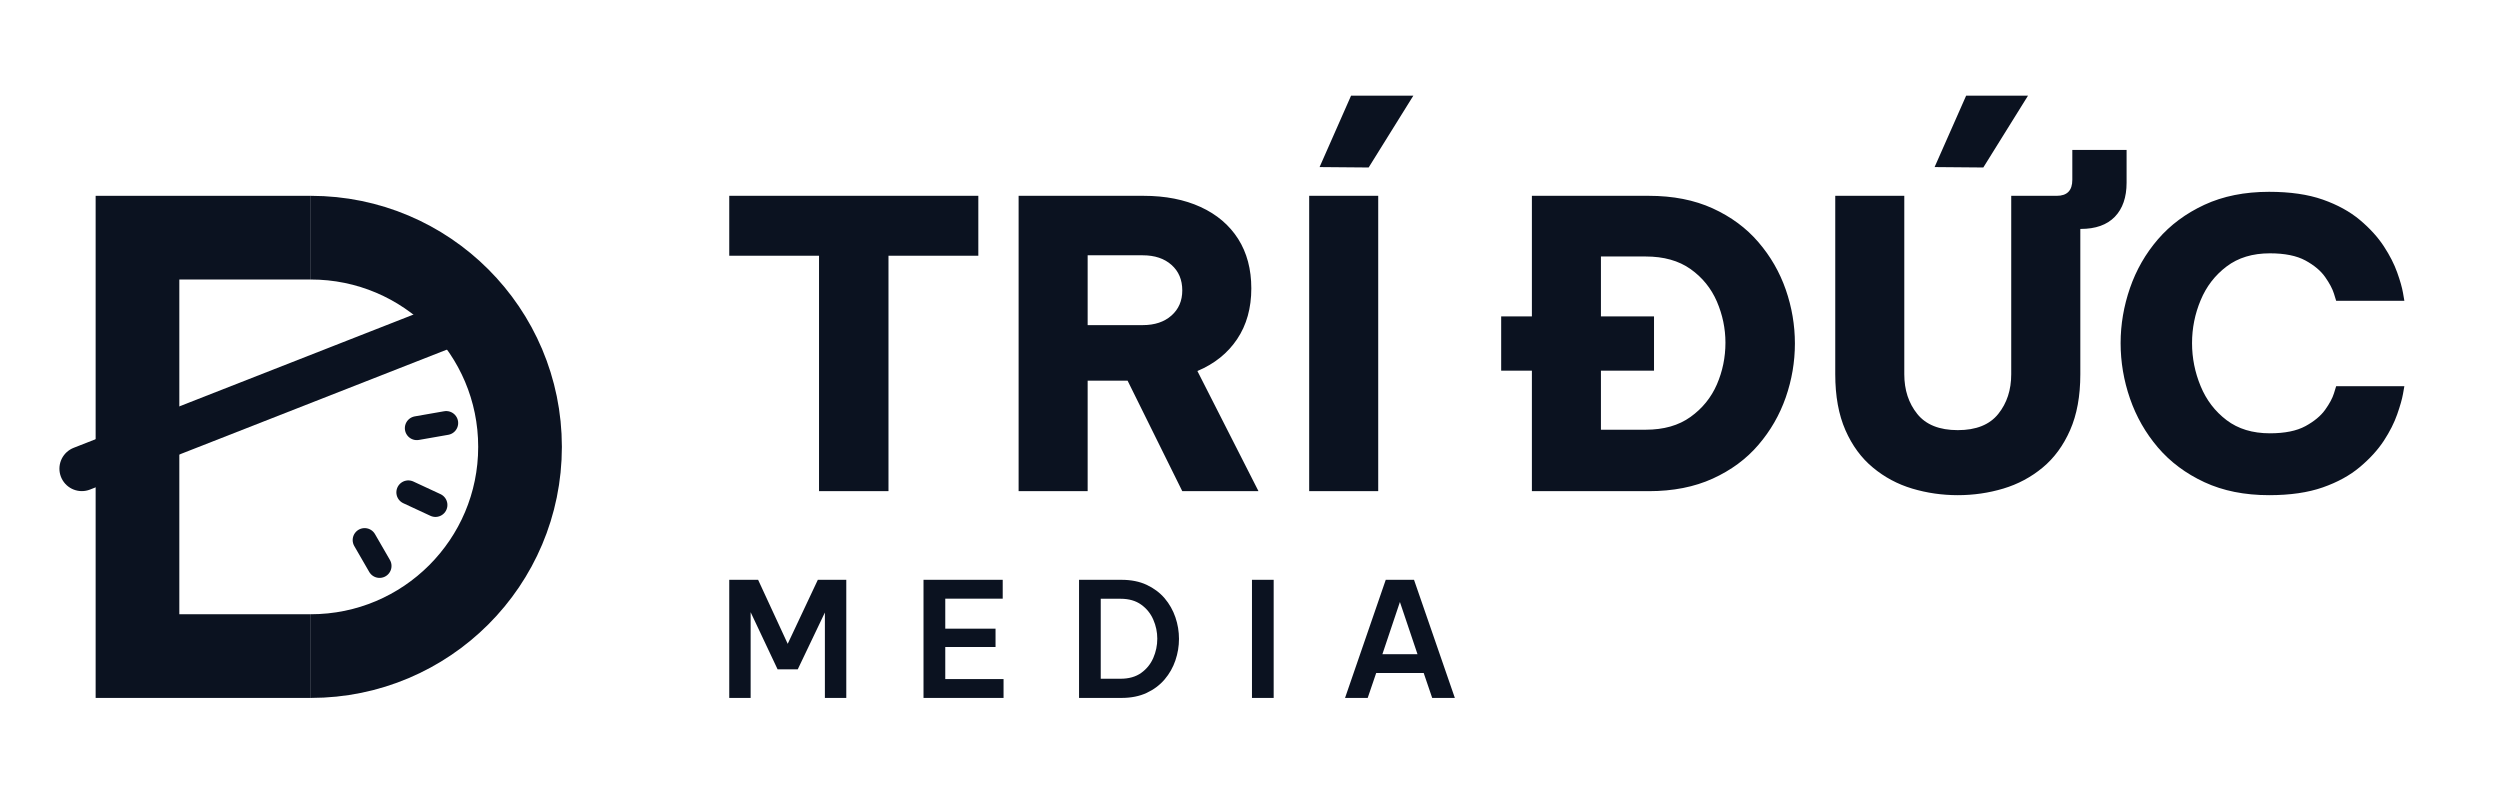
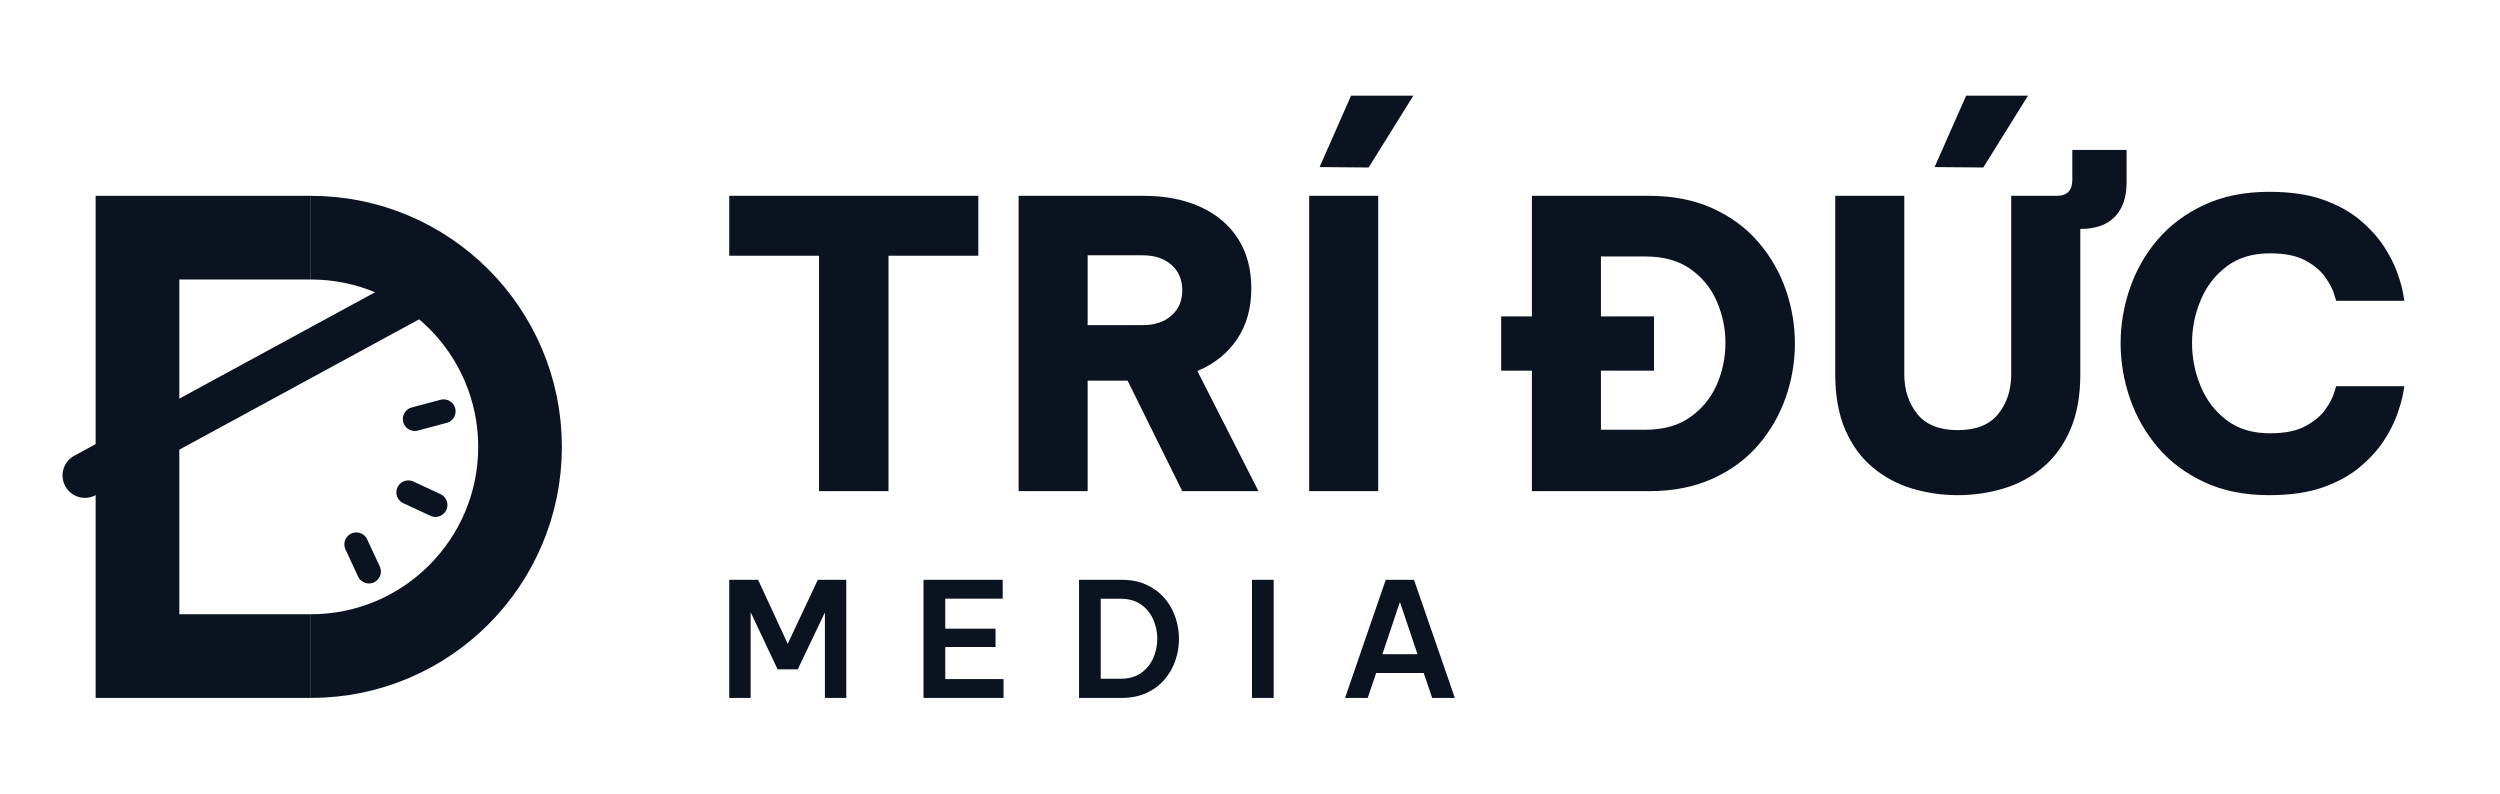
<svg xmlns="http://www.w3.org/2000/svg" viewBox="6 -14.76 418.24 132.76" role="img" aria-label="Trí Đức Media">
  <path fill="#0B1220" d="M22 18H58V32H36V88H58V102H22Z" />
  <path fill="none" stroke="#0B1220" stroke-width="14" d="M58 25A35 35 0 0 1 58 95" />
-   <path fill="none" stroke="#0B1220" stroke-width="4" stroke-linecap="round" d="M75.73 56.87L80.65 56.01M74.31 67.61L78.85 69.72M67 75.59L69.5 79.92" />
-   <path fill="none" stroke="#0B1220" stroke-width="7.5" stroke-linecap="round" d="M19.69 63.65L80 40" />
+   <path fill="none" stroke="#0B1220" stroke-width="4" stroke-linecap="round" d="M75.39 55.34L80.22 54.05M74.31 67.61L78.85 69.72M65.61 76.31L67.72 80.85" />
+   <path fill="none" stroke="#0B1220" stroke-width="7.5" stroke-linecap="round" d="M20.21 64.78L75 35" />
  <path fill="#0B1220" d="M154.64 67.41L143.02 67.41L143.02 28.02L128 28.02L128 18.00L169.67 18.00L169.67 28.02L154.64 28.02L154.64 67.41ZM187.96 67.41L176.41 67.41L176.41 18.00L197.31 18.00Q202.79 18.00 206.86 19.87Q210.93 21.74 213.14 25.21Q215.34 28.68 215.34 33.49L215.34 33.49Q215.34 38.43 212.97 41.97Q210.60 45.51 206.32 47.31L206.32 47.31L216.54 67.41L203.79 67.41L194.64 48.92L187.96 48.92L187.96 67.41ZM197.18 27.95L197.18 27.95L187.96 27.95L187.96 39.63L197.18 39.63Q200.18 39.63 201.98 38.03Q203.79 36.43 203.79 33.83L203.79 33.83Q203.79 31.15 201.98 29.55Q200.18 27.95 197.18 27.95ZM242.45 1.24L234.97 13.26L226.76 13.19L232.03 1.24L242.45 1.24ZM236.57 67.41L225.02 67.41L225.02 18.00L236.57 18.00L236.57 67.41ZM281.84 67.41L262.28 67.41L262.28 47.25L257.14 47.25L257.14 38.17L262.28 38.17L262.28 18.00L281.84 18.00Q287.92 18.00 292.53 20.10Q297.14 22.21 300.17 25.75Q303.21 29.28 304.75 33.69Q306.28 38.10 306.28 42.71L306.28 42.71Q306.28 47.31 304.75 51.72Q303.21 56.13 300.17 59.67Q297.14 63.21 292.53 65.31Q287.92 67.41 281.84 67.41L281.84 67.41ZM282.71 38.17L282.71 47.25L273.83 47.25L273.83 57.13L281.31 57.13Q285.85 57.13 288.82 54.99Q291.79 52.86 293.23 49.55Q294.66 46.24 294.66 42.57L294.66 42.57Q294.66 39.03 293.23 35.69Q291.79 32.36 288.82 30.25Q285.85 28.15 281.31 28.15L281.31 28.15L273.83 28.15L273.83 38.17L282.71 38.17ZM345.28 1.24L337.80 13.26L329.65 13.19L334.93 1.24L345.28 1.24ZM333.53 68.08L333.53 68.08Q329.59 68.08 325.91 66.98Q322.24 65.88 319.34 63.47Q316.43 61.07 314.73 57.20Q313.03 53.32 313.03 47.85L313.03 47.85L313.03 18.00L324.58 18.00L324.58 47.85Q324.58 51.79 326.75 54.49Q328.92 57.20 333.53 57.20L333.53 57.20Q338.13 57.20 340.30 54.49Q342.47 51.79 342.47 47.85L342.47 47.85L342.47 18.00L350.09 18.00Q352.69 18.00 352.69 15.33L352.69 15.33L352.69 10.32L361.77 10.32L361.77 15.80Q361.77 19.47 359.80 21.51Q357.83 23.54 354.09 23.54L354.09 23.54L354.03 23.54L354.03 47.85Q354.03 53.32 352.32 57.20Q350.62 61.07 347.72 63.47Q344.81 65.88 341.14 66.98Q337.47 68.08 333.53 68.08ZM385.61 68.08L385.61 68.08Q379.47 68.08 374.79 65.91Q370.12 63.74 367.01 60.10Q363.91 56.46 362.34 51.92Q360.77 47.38 360.77 42.64L360.77 42.64Q360.77 37.97 362.34 33.42Q363.91 28.88 367.01 25.28Q370.12 21.67 374.79 19.50Q379.47 17.33 385.61 17.33L385.61 17.33Q390.88 17.33 394.59 18.63Q398.30 19.94 400.80 22.04Q403.30 24.14 404.81 26.45Q406.31 28.75 407.04 30.82Q407.78 32.89 408.01 34.23Q408.24 35.56 408.24 35.56L408.24 35.56L396.83 35.56Q396.83 35.56 396.46 34.36Q396.09 33.16 394.99 31.59Q393.89 30.02 391.69 28.82Q389.48 27.62 385.74 27.62L385.74 27.62Q381.40 27.62 378.50 29.82Q375.59 32.02 374.16 35.46Q372.72 38.90 372.72 42.64L372.72 42.64Q372.72 46.38 374.16 49.85Q375.59 53.32 378.50 55.53Q381.40 57.73 385.74 57.73L385.74 57.73Q389.48 57.73 391.69 56.53Q393.89 55.33 394.99 53.79Q396.09 52.25 396.46 51.05Q396.83 49.85 396.83 49.85L396.83 49.85L408.24 49.85Q408.24 49.85 408.01 51.15Q407.78 52.45 407.04 54.56Q406.31 56.66 404.81 58.97Q403.30 61.27 400.80 63.37Q398.30 65.48 394.59 66.78Q390.88 68.08 385.61 68.08Z" />
  <path fill="#0B1220" d="M131.58 102.00L128 102.00L128 82.24L132.83 82.24L137.78 92.95L142.82 82.24L147.58 82.24L147.58 102.00L144.00 102.00L144.00 87.71L139.46 97.22L136.09 97.22L131.58 87.66L131.58 102.00ZM173.89 102.00L160.50 102.00L160.50 82.24L173.75 82.24L173.75 85.39L164.14 85.39L164.14 90.41L172.55 90.41L172.55 93.48L164.14 93.48L164.14 98.85L173.89 98.85L173.89 102.00ZM193.62 102.00L186.52 102.00L186.52 82.24L193.62 82.24Q196.03 82.24 197.83 83.08Q199.63 83.92 200.84 85.33Q202.04 86.75 202.64 88.51Q203.24 90.27 203.24 92.12L203.24 92.12Q203.24 93.96 202.64 95.72Q202.04 97.49 200.84 98.90Q199.63 100.32 197.83 101.16Q196.03 102.00 193.62 102.00L193.62 102.00ZM193.46 85.41L193.46 85.41L190.15 85.41L190.15 98.79L193.46 98.79Q195.55 98.79 196.91 97.82Q198.27 96.85 198.94 95.31Q199.61 93.77 199.61 92.09L199.61 92.09Q199.61 90.43 198.94 88.90Q198.27 87.36 196.91 86.39Q195.55 85.41 193.46 85.41ZM219.08 102.00L215.45 102.00L215.45 82.24L219.08 82.24L219.08 102.00ZM234.81 102.00L231.02 102.00L237.83 82.24L242.56 82.24L249.39 102.00L245.60 102.00L244.18 97.83L236.23 97.83L234.81 102.00ZM240.20 85.95L237.27 94.68L243.14 94.68L240.20 85.95Z" />
</svg>
